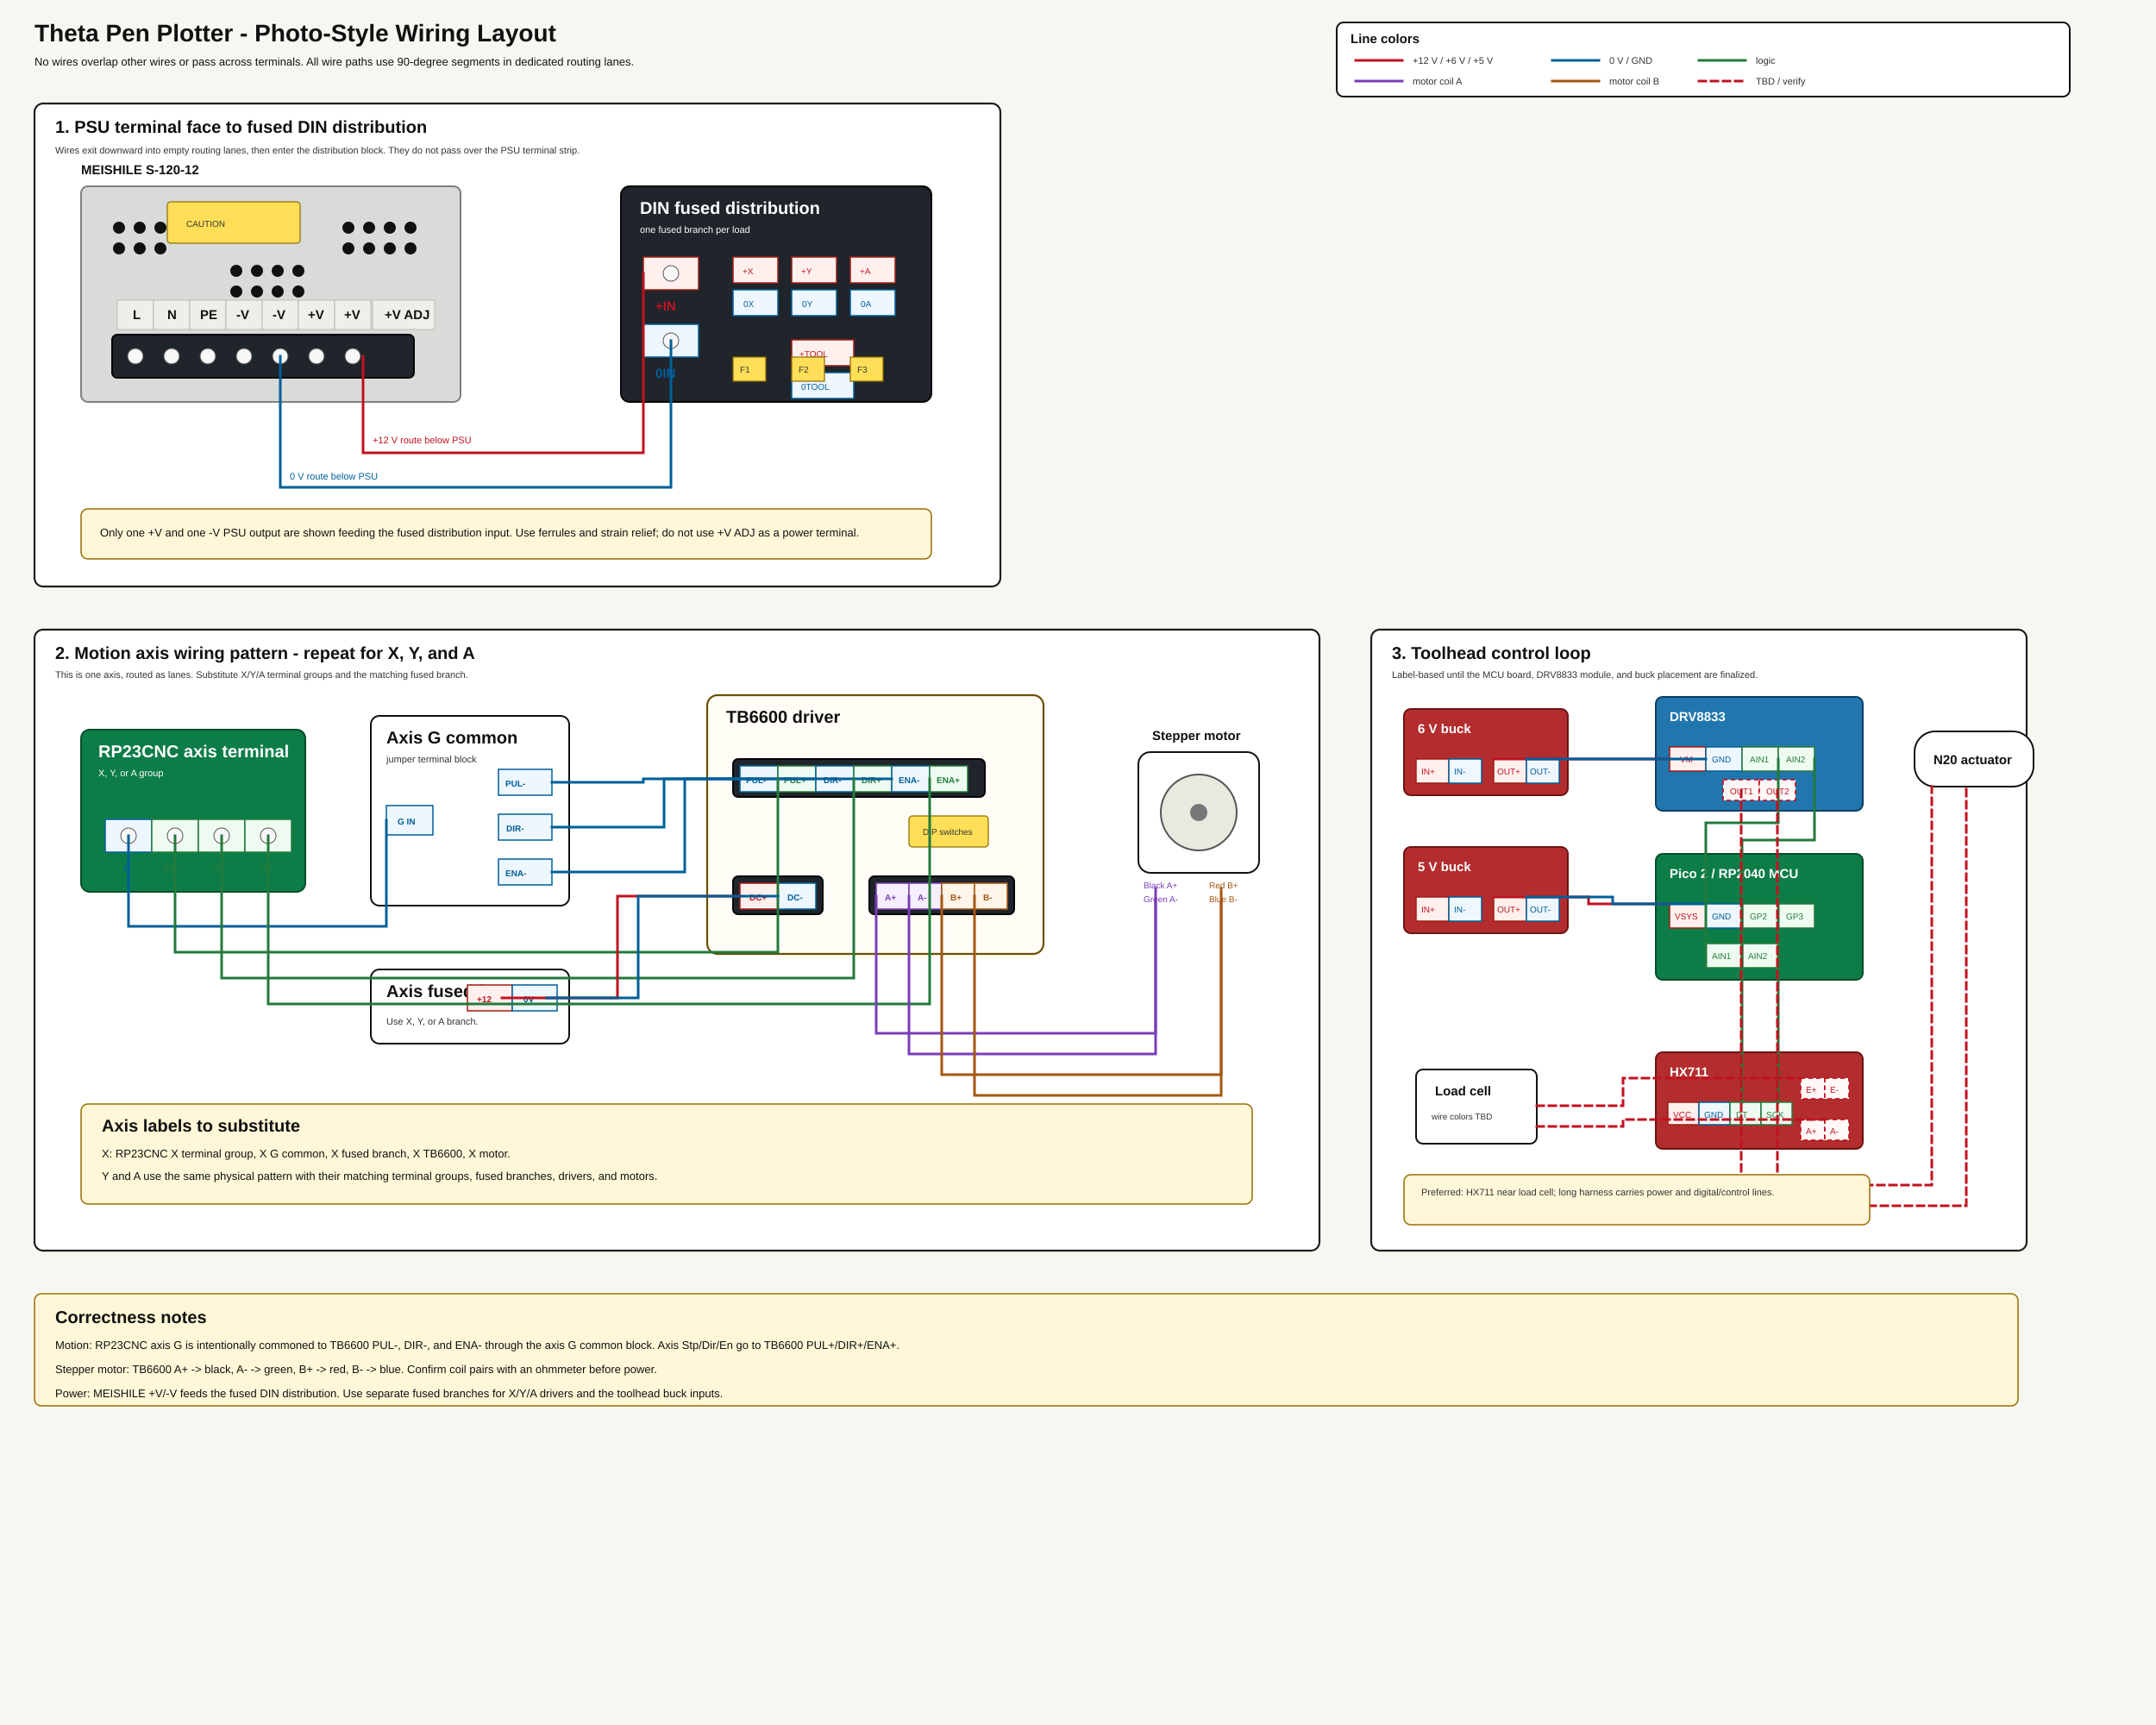
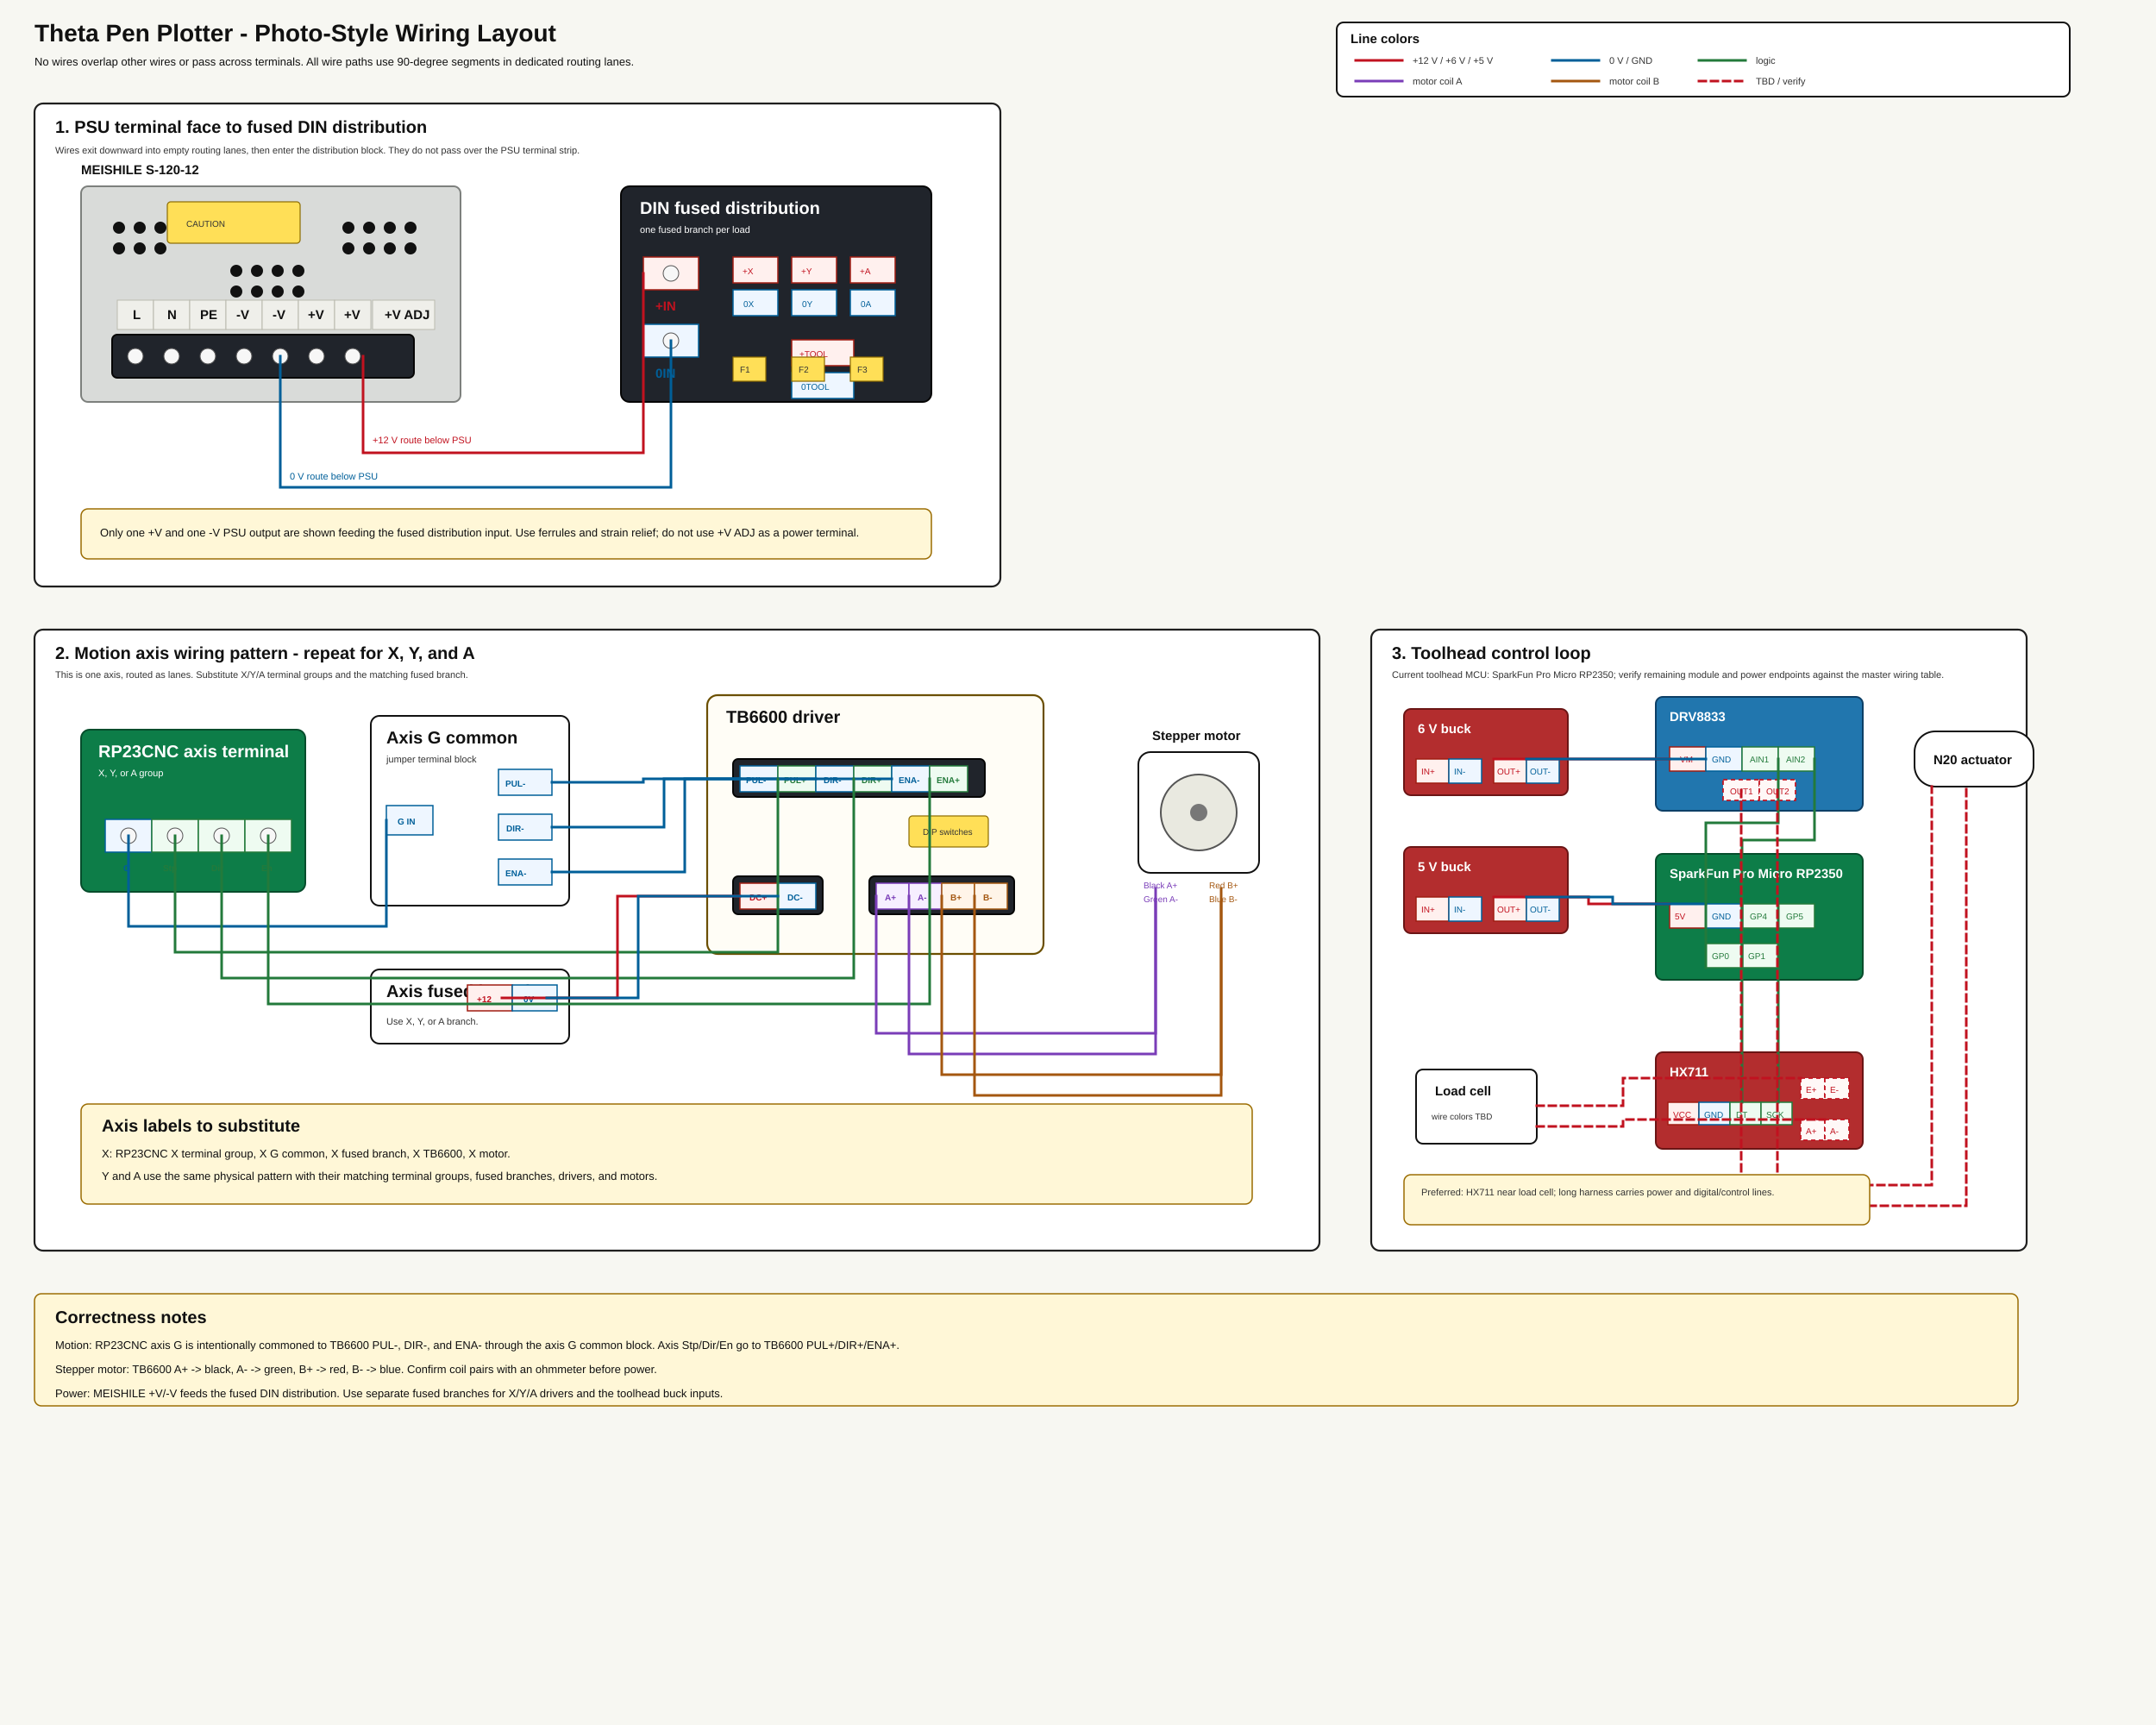
<svg xmlns="http://www.w3.org/2000/svg" width="2500" height="2000" viewBox="0 0 2500 2000">
  <defs>
    <style>
      .page { fill: #f7f7f2; }
      .panel { fill: #ffffff; stroke: #1f1f1f; stroke-width: 2.2; }
      .metal { fill: #d9dbd9; stroke: #7d807d; stroke-width: 2; }
      .plastic { fill: #20242b; stroke: #050505; stroke-width: 2; }
      .module { fill: #fff; stroke: #111; stroke-width: 2; }
      .driver { fill: #fffdf6; stroke: #6b4f00; stroke-width: 2.2; }
      .board { fill: #0d7d48; stroke: #064d2c; stroke-width: 2; }
      .blueboard { fill: #2176ae; stroke: #0d3f66; stroke-width: 2; }
      .redboard { fill: #b32d2e; stroke: #6b1515; stroke-width: 2; }
      .black { fill: #20242b; stroke: #050505; stroke-width: 2; }
      .label { fill: #efefea; stroke: #bbbbaf; stroke-width: 1; }
      .yellow { fill: #ffdf57; stroke: #8b6a00; stroke-width: 1.2; }
      .term-red { fill: #fff0ee; stroke: #9f1d13; stroke-width: 1.5; }
      .term-blue { fill: #eef6ff; stroke: #005f99; stroke-width: 1.5; }
      .term-green { fill: #eefbf1; stroke: #237a3b; stroke-width: 1.5; }
      .term-purple { fill: #f6efff; stroke: #7a3db8; stroke-width: 1.5; }
      .term-brown { fill: #fff4e8; stroke: #a45710; stroke-width: 1.5; }
      .term-tbd { fill: #fff8f7; stroke: #c1121f; stroke-width: 1.7; stroke-dasharray: 5 4; }
      .screw { fill: #f7f7f7; stroke: #555; stroke-width: 1; }
      .wire { fill: none; stroke-width: 3; stroke-linecap: square; stroke-linejoin: miter; }
      .pwr { stroke: #c1121f; }
      .gnd { stroke: #005f99; }
      .sig { stroke: #237a3b; }
      .coil-a { stroke: #7a3db8; }
      .coil-b { stroke: #a45710; }
      .tbd { stroke: #c1121f; stroke-dasharray: 8 6; }
      .title { font: 700 28px Arial, sans-serif; fill: #111; }
      .h1 { font: 700 20px Arial, sans-serif; fill: #111; }
      .h2 { font: 700 15px Arial, sans-serif; fill: #111; }
      .txt { font: 13px Arial, sans-serif; fill: #111; }
      .small { font: 11px Arial, sans-serif; fill: #333; }
      .tiny { font: 10px Arial, sans-serif; fill: #333; }
      .pinlabel { font: 700 10px Arial, sans-serif; fill: #111; }
      .white { fill: #fff; }
      .red { fill: #c1121f; }
      .blue { fill: #005f99; }
      .green { fill: #237a3b; }
      .purple { fill: #7a3db8; }
      .brown { fill: #a45710; }
      .note { fill: #fff7d7; stroke: #9a6b00; stroke-width: 1.5; }
    </style>
  </defs>
  <rect class="page" x="0" y="0" width="2500" height="2000" />
  <text class="title" x="40" y="48">Theta Pen Plotter - Photo-Style Wiring Layout</text>
  <text class="txt" x="40" y="76">No wires overlap other wires or pass across terminals. All wire paths use 90-degree segments in dedicated routing lanes.</text>
  <g transform="translate(1550 26)">
    <rect class="module" x="0" y="0" width="850" height="86" rx="8" />
    <text class="h2" x="16" y="24">Line colors</text>
    <line class="wire pwr" x1="22" y1="44" x2="76" y2="44" />
    <text class="small" x="88" y="48">+12 V / +6 V / +5 V</text>
    <line class="wire gnd" x1="250" y1="44" x2="304" y2="44" />
    <text class="small" x="316" y="48">0 V / GND</text>
    <line class="wire sig" x1="420" y1="44" x2="474" y2="44" />
    <text class="small" x="486" y="48">logic</text>
    <line class="wire coil-a" x1="22" y1="68" x2="76" y2="68" />
    <text class="small" x="88" y="72">motor coil A</text>
    <line class="wire coil-b" x1="250" y1="68" x2="304" y2="68" />
    <text class="small" x="316" y="72">motor coil B</text>
    <line class="wire tbd" x1="420" y1="68" x2="474" y2="68" />
    <text class="small" x="486" y="72">TBD / verify</text>
  </g>
  <g transform="translate(40 120)">
    <rect class="panel" x="0" y="0" width="1120" height="560" rx="10" />
    <text class="h1" x="24" y="34">1. PSU terminal face to fused DIN distribution</text>
    <text class="small" x="24" y="58">Wires exit downward into empty routing lanes, then enter the distribution block. They do not pass over the PSU terminal strip.</text>
    <g transform="translate(54 96)">
      <rect class="metal" x="0" y="0" width="440" height="250" rx="8" />
      <rect class="yellow" x="100" y="18" width="154" height="48" rx="4" />
      <text class="tiny" x="122" y="47">CAUTION</text>
      <g fill="#111">
        <circle cx="44" cy="48" r="7" />
        <circle cx="68" cy="48" r="7" />
        <circle cx="92" cy="48" r="7" />
        <circle cx="44" cy="72" r="7" />
        <circle cx="68" cy="72" r="7" />
        <circle cx="92" cy="72" r="7" />
        <circle cx="180" cy="98" r="7" />
        <circle cx="204" cy="98" r="7" />
        <circle cx="228" cy="98" r="7" />
        <circle cx="252" cy="98" r="7" />
        <circle cx="180" cy="122" r="7" />
        <circle cx="204" cy="122" r="7" />
        <circle cx="228" cy="122" r="7" />
        <circle cx="252" cy="122" r="7" />
        <circle cx="310" cy="48" r="7" />
        <circle cx="334" cy="48" r="7" />
        <circle cx="358" cy="48" r="7" />
        <circle cx="382" cy="48" r="7" />
        <circle cx="310" cy="72" r="7" />
        <circle cx="334" cy="72" r="7" />
        <circle cx="358" cy="72" r="7" />
        <circle cx="382" cy="72" r="7" />
      </g>
      <rect class="plastic" x="36" y="172" width="350" height="50" rx="6" />
      <rect class="label" x="42" y="132" width="42" height="34" />
      <text class="h2" x="60" y="154">L</text>
      <rect class="label" x="84" y="132" width="42" height="34" />
      <text class="h2" x="100" y="154">N</text>
      <rect class="label" x="126" y="132" width="42" height="34" />
      <text class="h2" x="138" y="154">PE</text>
      <rect class="label" x="168" y="132" width="42" height="34" />
      <text class="h2" x="180" y="154">-V</text>
      <rect class="label" x="210" y="132" width="42" height="34" />
      <text class="h2" x="222" y="154">-V</text>
      <rect class="label" x="252" y="132" width="42" height="34" />
      <text class="h2" x="263" y="154">+V</text>
      <rect class="label" x="294" y="132" width="42" height="34" />
      <text class="h2" x="305" y="154">+V</text>
      <rect class="label" x="338" y="132" width="72" height="34" />
      <text class="h2" x="352" y="154">+V ADJ</text>
      <circle class="screw" cx="63" cy="197" r="9" />
      <circle class="screw" cx="105" cy="197" r="9" />
      <circle class="screw" cx="147" cy="197" r="9" />
      <circle class="screw" cx="189" cy="197" r="9" />
      <circle class="screw" cx="231" cy="197" r="9" />
      <circle class="screw" cx="273" cy="197" r="9" />
      <circle class="screw" cx="315" cy="197" r="9" />
      <text class="h2" x="0" y="-14">MEISHILE S-120-12</text>
    </g>
    <g transform="translate(680 96)">
      <rect class="black" x="0" y="0" width="360" height="250" rx="10" />
      <text class="white h1" x="22" y="32">DIN fused distribution</text>
      <text class="white small" x="22" y="54">one fused branch per load</text>
      <rect class="term-red" x="26" y="82" width="64" height="38" />
      <circle class="screw" cx="58" cy="101" r="9" />
      <text class="h2 red" x="40" y="144">+IN</text>
      <rect class="term-blue" x="26" y="160" width="64" height="38" />
      <circle class="screw" cx="58" cy="179" r="9" />
      <text class="h2 blue" x="40" y="222">0IN</text>
      <g transform="translate(130 82)">
        <rect class="term-red" x="0" y="0" width="52" height="30" />
        <text class="tiny red" x="11" y="20">+X</text>
        <rect class="term-blue" x="0" y="38" width="52" height="30" />
        <text class="tiny blue" x="12" y="58">0X</text>
        <rect class="term-red" x="68" y="0" width="52" height="30" />
        <text class="tiny red" x="79" y="20">+Y</text>
        <rect class="term-blue" x="68" y="38" width="52" height="30" />
        <text class="tiny blue" x="80" y="58">0Y</text>
        <rect class="term-red" x="136" y="0" width="52" height="30" />
        <text class="tiny red" x="147" y="20">+A</text>
        <rect class="term-blue" x="136" y="38" width="52" height="30" />
        <text class="tiny blue" x="148" y="58">0A</text>
        <rect class="term-red" x="68" y="96" width="72" height="30" />
        <text class="tiny red" x="77" y="116">+TOOL</text>
        <rect class="term-blue" x="68" y="134" width="72" height="30" />
        <text class="tiny blue" x="79" y="154">0TOOL</text>
      </g>
      <g transform="translate(130 198)">
        <rect class="yellow" x="0" y="0" width="38" height="28" />
        <text class="tiny" x="8" y="18">F1</text>
        <rect class="yellow" x="68" y="0" width="38" height="28" />
        <text class="tiny" x="76" y="18">F2</text>
        <rect class="yellow" x="136" y="0" width="38" height="28" />
        <text class="tiny" x="144" y="18">F3</text>
      </g>
    </g>
    <polyline class="wire pwr" points="381,293 381,405 706,405 706,197" />
    <polyline class="wire gnd" points="285,293 285,445 738,445 738,275" />
    <text class="small red" x="392" y="394">+12 V route below PSU</text>
    <text class="small blue" x="296" y="436">0 V route below PSU</text>
    <rect class="note" x="54" y="470" width="986" height="58" rx="8" />
    <text class="txt" x="76" y="502">Only one +V and one -V PSU output are shown feeding the fused distribution input. Use ferrules and strain relief; do not use +V ADJ as a power terminal.</text>
  </g>
  <g transform="translate(40 730)">
    <rect class="panel" x="0" y="0" width="1490" height="720" rx="10" />
    <text class="h1" x="24" y="34">2. Motion axis wiring pattern - repeat for X, Y, and A</text>
    <text class="small" x="24" y="56">This is one axis, routed as lanes. Substitute X/Y/A terminal groups and the matching fused branch.</text>
    <g transform="translate(54 116)">
      <rect class="board" x="0" y="0" width="260" height="188" rx="10" />
      <text class="white h1" x="20" y="32">RP23CNC axis terminal</text>
      <text class="white small" x="20" y="54">X, Y, or A group</text>
      <rect class="term-blue" x="28" y="104" width="54" height="38" />
      <circle class="screw" cx="55" cy="123" r="9" />
      <text class="pinlabel blue" x="49" y="164">G</text>
      <rect class="term-green" x="82" y="104" width="54" height="38" />
      <circle class="screw" cx="109" cy="123" r="9" />
      <text class="pinlabel green" x="95" y="164">Stp</text>
      <rect class="term-green" x="136" y="104" width="54" height="38" />
      <circle class="screw" cx="163" cy="123" r="9" />
      <text class="pinlabel green" x="151" y="164">Dir</text>
      <rect class="term-green" x="190" y="104" width="54" height="38" />
      <circle class="screw" cx="217" cy="123" r="9" />
      <text class="pinlabel green" x="209" y="164">En</text>
    </g>
    <g transform="translate(390 100)">
      <rect class="module" x="0" y="0" width="230" height="220" rx="10" />
      <text class="h1" x="18" y="32">Axis G common</text>
      <text class="small" x="18" y="54">jumper terminal block</text>
      <rect class="term-blue" x="18" y="104" width="54" height="34" />
      <text class="pinlabel blue" x="31" y="126">G IN</text>
      <rect class="term-blue" x="148" y="62" width="62" height="30" />
      <text class="pinlabel blue" x="156" y="82">PUL-</text>
      <rect class="term-blue" x="148" y="114" width="62" height="30" />
      <text class="pinlabel blue" x="157" y="134">DIR-</text>
      <rect class="term-blue" x="148" y="166" width="62" height="30" />
      <text class="pinlabel blue" x="156" y="186">ENA-</text>
    </g>
    <g transform="translate(780 76)">
      <rect class="driver" x="0" y="0" width="390" height="300" rx="12" />
      <text class="h1" x="22" y="32">TB6600 driver</text>
      <rect class="black" x="30" y="74" width="292" height="44" rx="6" />
      <rect class="term-blue" x="38" y="82" width="44" height="30" />
      <text class="pinlabel blue" x="45" y="102">PUL-</text>
      <rect class="term-green" x="82" y="82" width="44" height="30" />
      <text class="pinlabel green" x="89" y="102">PUL+</text>
      <rect class="term-blue" x="126" y="82" width="44" height="30" />
      <text class="pinlabel blue" x="135" y="102">DIR-</text>
      <rect class="term-green" x="170" y="82" width="44" height="30" />
      <text class="pinlabel green" x="179" y="102">DIR+</text>
      <rect class="term-blue" x="214" y="82" width="44" height="30" />
      <text class="pinlabel blue" x="222" y="102">ENA-</text>
      <rect class="term-green" x="258" y="82" width="44" height="30" />
      <text class="pinlabel green" x="266" y="102">ENA+</text>
      <rect class="black" x="30" y="210" width="104" height="44" rx="6" />
      <rect class="term-red" x="38" y="218" width="44" height="30" />
      <text class="pinlabel red" x="49" y="238">DC+</text>
      <rect class="term-blue" x="82" y="218" width="44" height="30" />
      <text class="pinlabel blue" x="93" y="238">DC-</text>
      <rect class="black" x="188" y="210" width="168" height="44" rx="6" />
      <rect class="term-purple" x="196" y="218" width="38" height="30" />
      <text class="pinlabel purple" x="206" y="238">A+</text>
      <rect class="term-purple" x="234" y="218" width="38" height="30" />
      <text class="pinlabel purple" x="244" y="238">A-</text>
      <rect class="term-brown" x="272" y="218" width="38" height="30" />
      <text class="pinlabel brown" x="282" y="238">B+</text>
      <rect class="term-brown" x="310" y="218" width="38" height="30" />
      <text class="pinlabel brown" x="320" y="238">B-</text>
      <rect class="yellow" x="234" y="140" width="92" height="36" rx="4" />
      <text class="tiny" x="250" y="162">DIP switches</text>
    </g>
    <g transform="translate(1280 142)">
      <rect class="module" x="0" y="0" width="140" height="140" rx="14" />
      <circle cx="70" cy="70" r="44" fill="#e9e9e0" stroke="#555" stroke-width="2" />
      <circle cx="70" cy="70" r="10" fill="#777" />
      <text class="h2" x="16" y="-14">Stepper motor</text>
      <text class="tiny purple" x="6" y="158">Black A+</text>
      <text class="tiny purple" x="6" y="174">Green A-</text>
      <text class="tiny brown" x="82" y="158">Red B+</text>
      <text class="tiny brown" x="82" y="174">Blue B-</text>
    </g>
    <g transform="translate(390 394)">
      <rect class="module" x="0" y="0" width="230" height="86" rx="10" />
      <text class="h1" x="18" y="32">Axis fused branch</text>
      <rect class="term-red" x="112" y="18" width="52" height="30" />
      <text class="pinlabel red" x="123" y="38">+12</text>
      <rect class="term-blue" x="164" y="18" width="52" height="30" />
      <text class="pinlabel blue" x="177" y="38">0V</text>
      <text class="small" x="18" y="64">Use X, Y, or A branch.</text>
    </g>
    <polyline class="wire gnd" points="109,239 109,344 408,344 408,221" />
    <polyline class="wire gnd" points="600,177 706,177 706,173 818,173" />
    <polyline class="wire gnd" points="600,229 730,229 730,173 906,173" />
    <polyline class="wire gnd" points="600,281 754,281 754,173 994,173" />
    <polyline class="wire sig" points="163,239 163,374 862,374 862,173" />
    <polyline class="wire sig" points="217,239 217,404 950,404 950,173" />
    <polyline class="wire sig" points="271,239 271,434 1038,434 1038,173" />
    <polyline class="wire pwr" points="542,427 676,427 676,309 818,309" />
    <polyline class="wire gnd" points="594,427 700,427 700,309 862,309" />
    <polyline class="wire coil-a" points="976,309 976,468 1300,468 1300,300" />
    <polyline class="wire coil-a" points="1014,309 1014,492 1300,492 1300,316" />
    <polyline class="wire coil-b" points="1052,309 1052,516 1376,516 1376,300" />
    <polyline class="wire coil-b" points="1090,309 1090,540 1376,540 1376,316" />
    <rect class="note" x="54" y="550" width="1358" height="116" rx="8" />
    <text class="h1" x="78" y="582">Axis labels to substitute</text>
    <text class="txt" x="78" y="612">X: RP23CNC X terminal group, X G common, X fused branch, X TB6600, X motor.</text>
    <text class="txt" x="78" y="638">Y and A use the same physical pattern with their matching terminal groups, fused branches, drivers, and motors.</text>
  </g>
  <g transform="translate(1590 730)">
    <rect class="panel" x="0" y="0" width="760" height="720" rx="10" />
    <text class="h1" x="24" y="34">3. Toolhead control loop</text>
-     <text class="small" x="24" y="56">Label-based until the MCU board, DRV8833 module, and buck placement are finalized.</text>
+     <text class="small" x="24" y="56">Current toolhead MCU: SparkFun Pro Micro RP2350; verify remaining module and power endpoints against the master wiring table.</text>
    <g transform="translate(38 92)">
      <rect class="redboard" x="0" y="0" width="190" height="100" rx="8" />
      <text class="white h2" x="16" y="28">6 V buck</text>
      <rect class="term-red" x="14" y="58" width="38" height="28" />
      <text class="tiny red" x="20" y="76">IN+</text>
      <rect class="term-blue" x="52" y="58" width="38" height="28" />
      <text class="tiny blue" x="58" y="76">IN-</text>
      <rect class="term-red" x="104" y="58" width="38" height="28" />
      <text class="tiny red" x="108" y="76">OUT+</text>
      <rect class="term-blue" x="142" y="58" width="38" height="28" />
      <text class="tiny blue" x="146" y="76">OUT-</text>
    </g>
    <g transform="translate(38 252)">
      <rect class="redboard" x="0" y="0" width="190" height="100" rx="8" />
      <text class="white h2" x="16" y="28">5 V buck</text>
      <rect class="term-red" x="14" y="58" width="38" height="28" />
      <text class="tiny red" x="20" y="76">IN+</text>
      <rect class="term-blue" x="52" y="58" width="38" height="28" />
      <text class="tiny blue" x="58" y="76">IN-</text>
      <rect class="term-red" x="104" y="58" width="38" height="28" />
      <text class="tiny red" x="108" y="76">OUT+</text>
      <rect class="term-blue" x="142" y="58" width="38" height="28" />
      <text class="tiny blue" x="146" y="76">OUT-</text>
    </g>
    <g transform="translate(330 78)">
      <rect class="blueboard" x="0" y="0" width="240" height="132" rx="8" />
      <text class="white h2" x="16" y="28">DRV8833</text>
      <rect class="term-red" x="16" y="58" width="42" height="28" />
      <text class="tiny red" x="28" y="76">VM</text>
      <rect class="term-blue" x="58" y="58" width="42" height="28" />
      <text class="tiny blue" x="65" y="76">GND</text>
      <rect class="term-green" x="100" y="58" width="42" height="28" />
      <text class="tiny green" x="109" y="76">AIN1</text>
      <rect class="term-green" x="142" y="58" width="42" height="28" />
      <text class="tiny green" x="151" y="76">AIN2</text>
      <rect class="term-tbd" x="78" y="96" width="42" height="24" />
      <text class="tiny red" x="86" y="113">OUT1</text>
      <rect class="term-tbd" x="120" y="96" width="42" height="24" />
      <text class="tiny red" x="128" y="113">OUT2</text>
    </g>
    <g transform="translate(330 260)">
      <rect class="board" x="0" y="0" width="240" height="146" rx="8" />
-       <text class="white h2" x="16" y="28">Pico 2 / RP2040 MCU</text>
+       <text class="white h2" x="16" y="28">SparkFun Pro Micro RP2350</text>
      <rect class="term-red" x="16" y="58" width="42" height="28" />
-       <text class="tiny red" x="22" y="76">VSYS</text>
+       <text class="tiny red" x="22" y="76">5V</text>
      <rect class="term-blue" x="58" y="58" width="42" height="28" />
      <text class="tiny blue" x="65" y="76">GND</text>
      <rect class="term-green" x="100" y="58" width="42" height="28" />
-       <text class="tiny green" x="109" y="76">GP2</text>
+       <text class="tiny green" x="109" y="76">GP4</text>
      <rect class="term-green" x="142" y="58" width="42" height="28" />
-       <text class="tiny green" x="151" y="76">GP3</text>
+       <text class="tiny green" x="151" y="76">GP5</text>
      <rect class="term-green" x="58" y="104" width="42" height="28" />
-       <text class="tiny green" x="65" y="122">AIN1</text>
+       <text class="tiny green" x="65" y="122">GP0</text>
      <rect class="term-green" x="100" y="104" width="42" height="28" />
-       <text class="tiny green" x="107" y="122">AIN2</text>
+       <text class="tiny green" x="107" y="122">GP1</text>
    </g>
    <g transform="translate(330 490)">
      <rect class="redboard" x="0" y="0" width="240" height="112" rx="8" />
      <text class="white h2" x="16" y="28">HX711</text>
      <rect class="term-red" x="14" y="58" width="36" height="26" />
      <text class="tiny red" x="20" y="76">VCC</text>
      <rect class="term-blue" x="50" y="58" width="36" height="26" />
      <text class="tiny blue" x="56" y="76">GND</text>
      <rect class="term-green" x="86" y="58" width="36" height="26" />
      <text class="tiny green" x="93" y="76">DT</text>
      <rect class="term-green" x="122" y="58" width="36" height="26" />
      <text class="tiny green" x="128" y="76">SCK</text>
      <rect class="term-tbd" x="168" y="30" width="28" height="24" />
      <text class="tiny red" x="174" y="47">E+</text>
      <rect class="term-tbd" x="196" y="30" width="28" height="24" />
      <text class="tiny red" x="202" y="47">E-</text>
      <rect class="term-tbd" x="168" y="78" width="28" height="24" />
      <text class="tiny red" x="174" y="95">A+</text>
      <rect class="term-tbd" x="196" y="78" width="28" height="24" />
      <text class="tiny red" x="202" y="95">A-</text>
    </g>
    <g transform="translate(52 510)">
      <rect class="module" x="0" y="0" width="140" height="86" rx="8" />
      <text class="h2" x="22" y="30">Load cell</text>
      <text class="tiny" x="18" y="58">wire colors TBD</text>
    </g>
    <g transform="translate(630 118)">
      <rect class="module" x="0" y="0" width="138" height="64" rx="24" />
      <text class="h2" x="22" y="38">N20 actuator</text>
    </g>
    <polyline class="wire pwr" points="142,150 252,150 252,150 346,150" />
    <polyline class="wire gnd" points="180,150 280,150 280,150 388,150" />
    <polyline class="wire pwr" points="142,310 252,310 252,318 346,318" />
    <polyline class="wire gnd" points="180,310 280,310 280,318 388,318" />
    <polyline class="wire sig" points="388,392 388,224 472,224 472,150" />
    <polyline class="wire sig" points="430,392 430,244 514,244 514,150" />
    <polyline class="wire sig" points="430,318 430,548" />
    <polyline class="wire sig" points="472,318 472,548" />
    <polyline class="wire tbd" points="429,186 429,644 650,644 650,182" />
    <polyline class="wire tbd" points="471,186 471,668 690,668 690,182" />
    <polyline class="wire tbd" points="192,552 292,552 292,520 498,520" />
    <polyline class="wire tbd" points="192,576 292,576 292,568 526,568" />
    <rect class="note" x="38" y="632" width="540" height="58" rx="8" />
    <text class="small" x="58" y="656">Preferred: HX711 near load cell; long harness carries power and digital/control lines.</text>
  </g>
  <g transform="translate(40 1500)">
    <rect class="note" x="0" y="0" width="2300" height="130" rx="8" />
    <text class="h1" x="24" y="34">Correctness notes</text>
    <text class="txt" x="24" y="64">Motion: RP23CNC axis G is intentionally commoned to TB6600 PUL-, DIR-, and ENA- through the axis G common block. Axis Stp/Dir/En go to TB6600 PUL+/DIR+/ENA+.</text>
    <text class="txt" x="24" y="92">Stepper motor: TB6600 A+ -&gt; black, A- -&gt; green, B+ -&gt; red, B- -&gt; blue. Confirm coil pairs with an ohmmeter before power.</text>
    <text class="txt" x="24" y="120">Power: MEISHILE +V/-V feeds the fused DIN distribution. Use separate fused branches for X/Y/A drivers and the toolhead buck inputs.</text>
  </g>
</svg>
